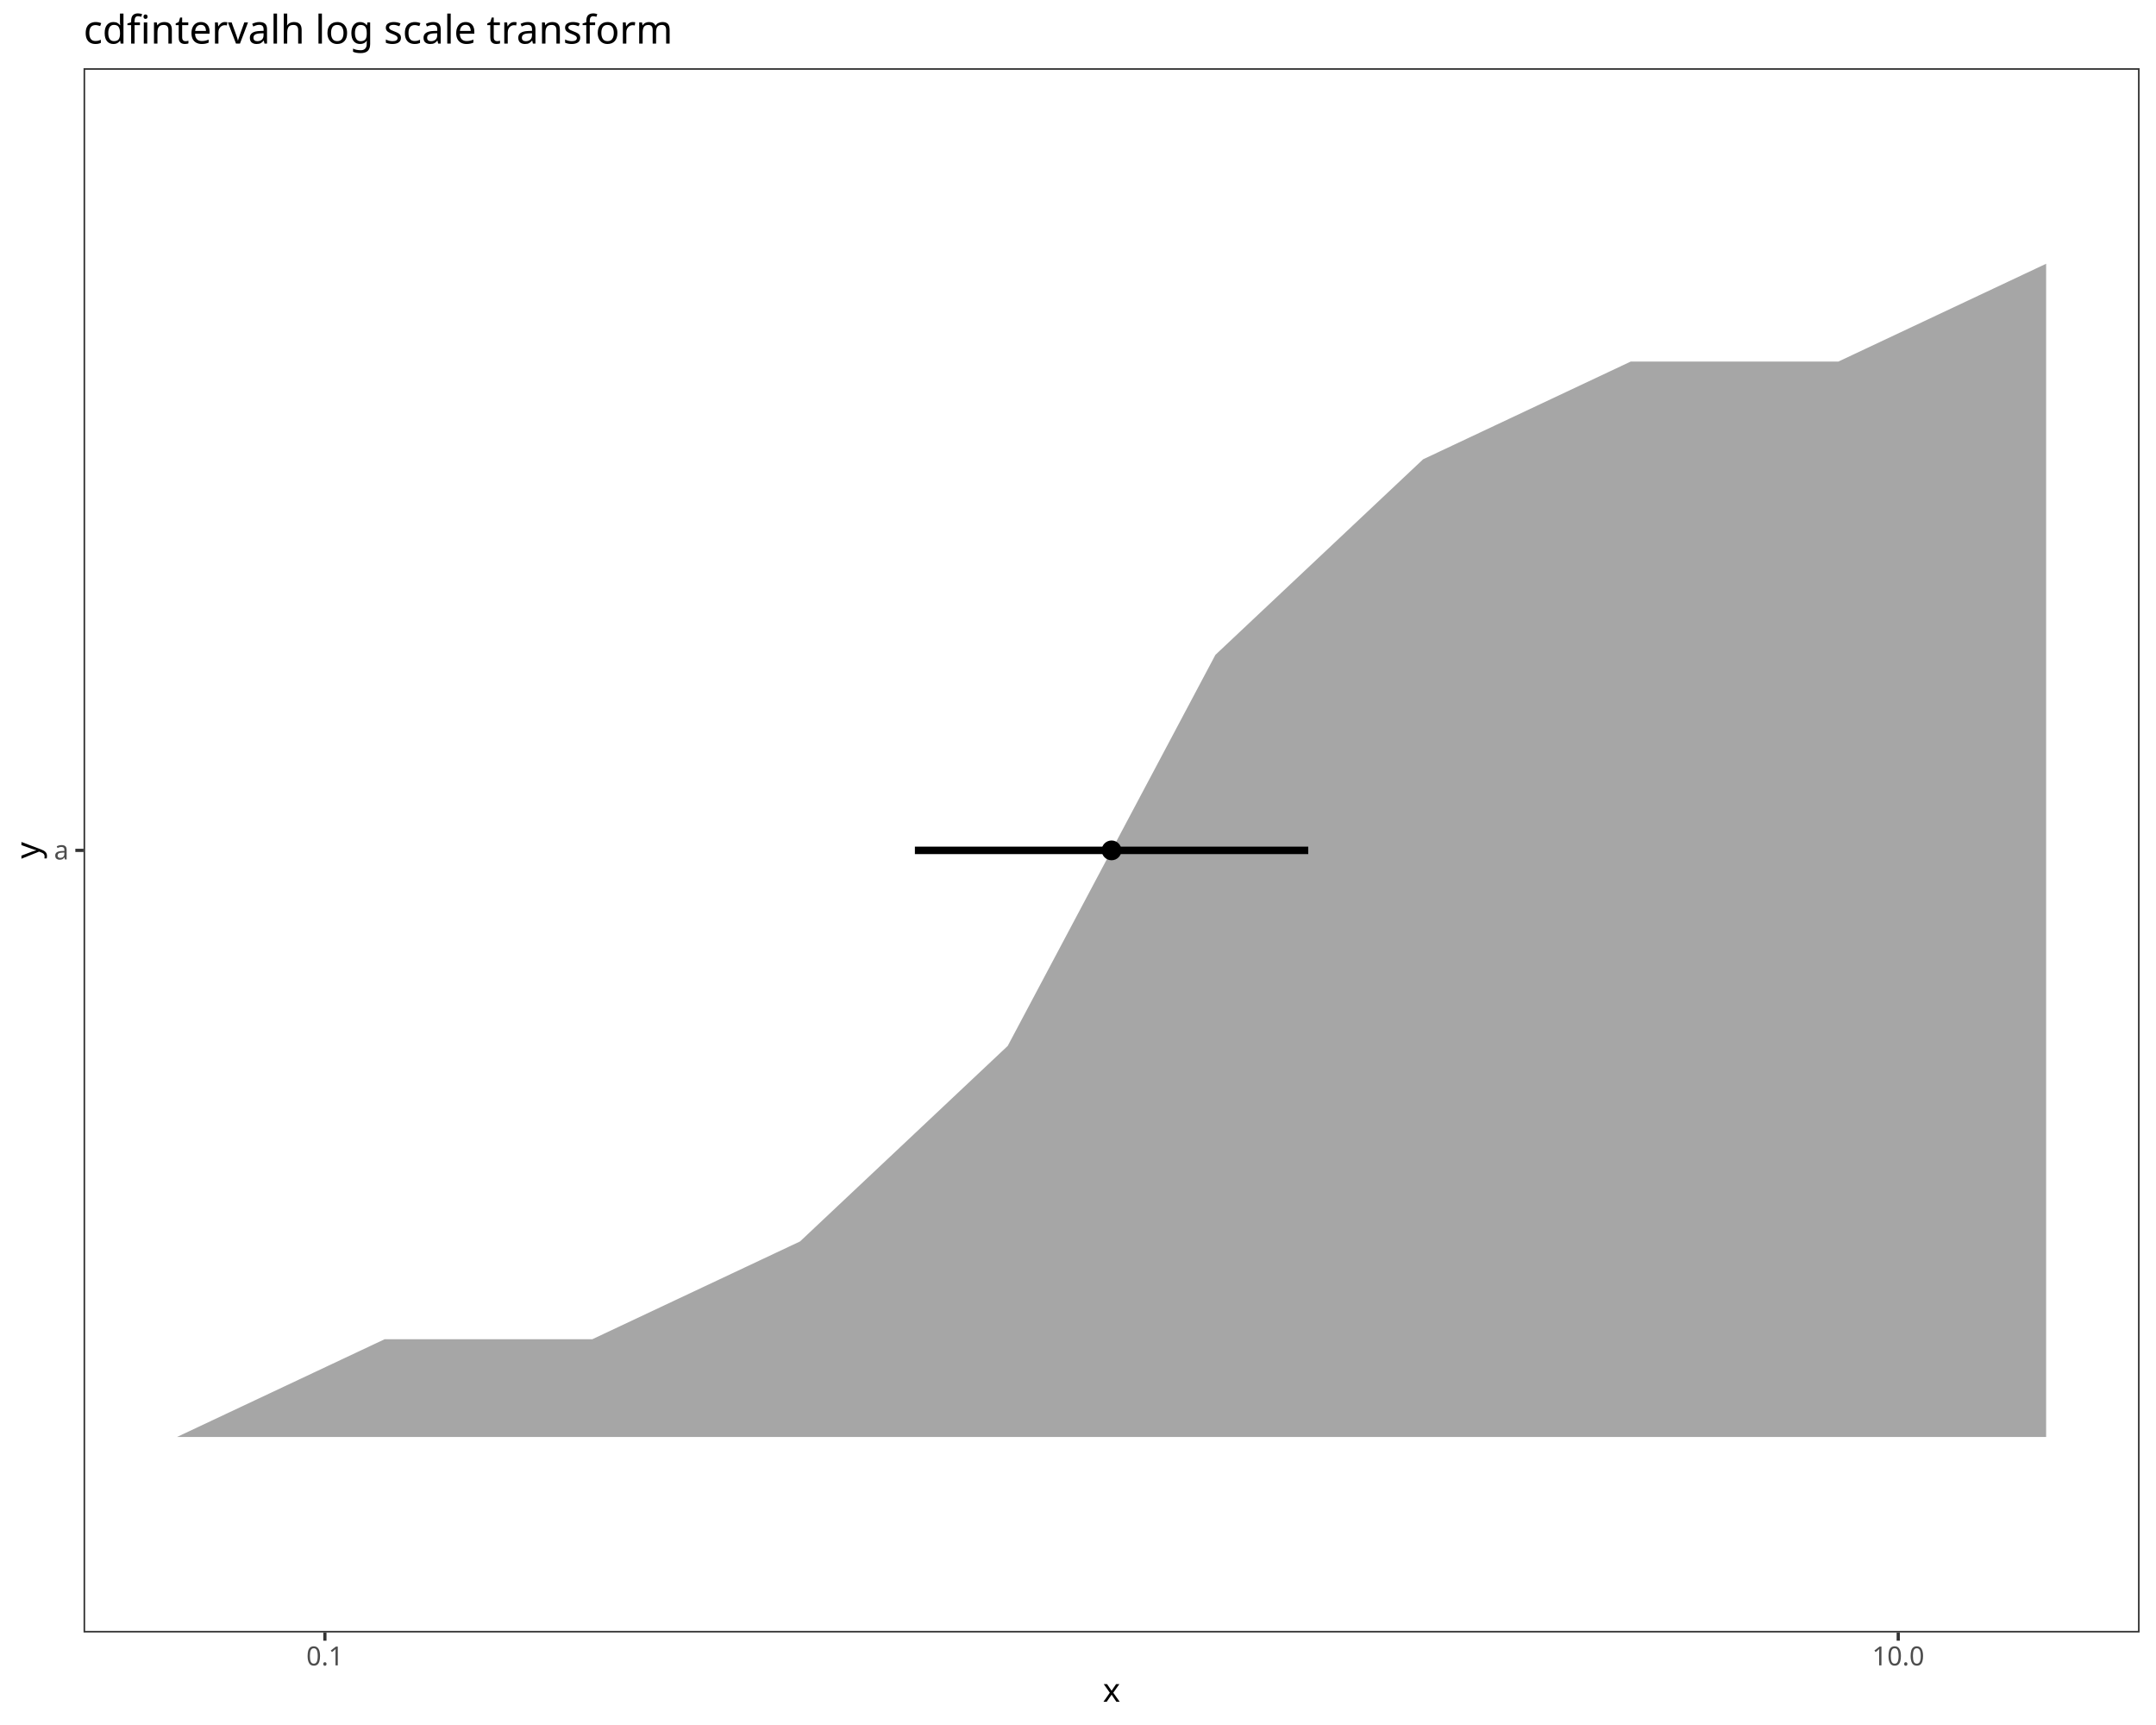
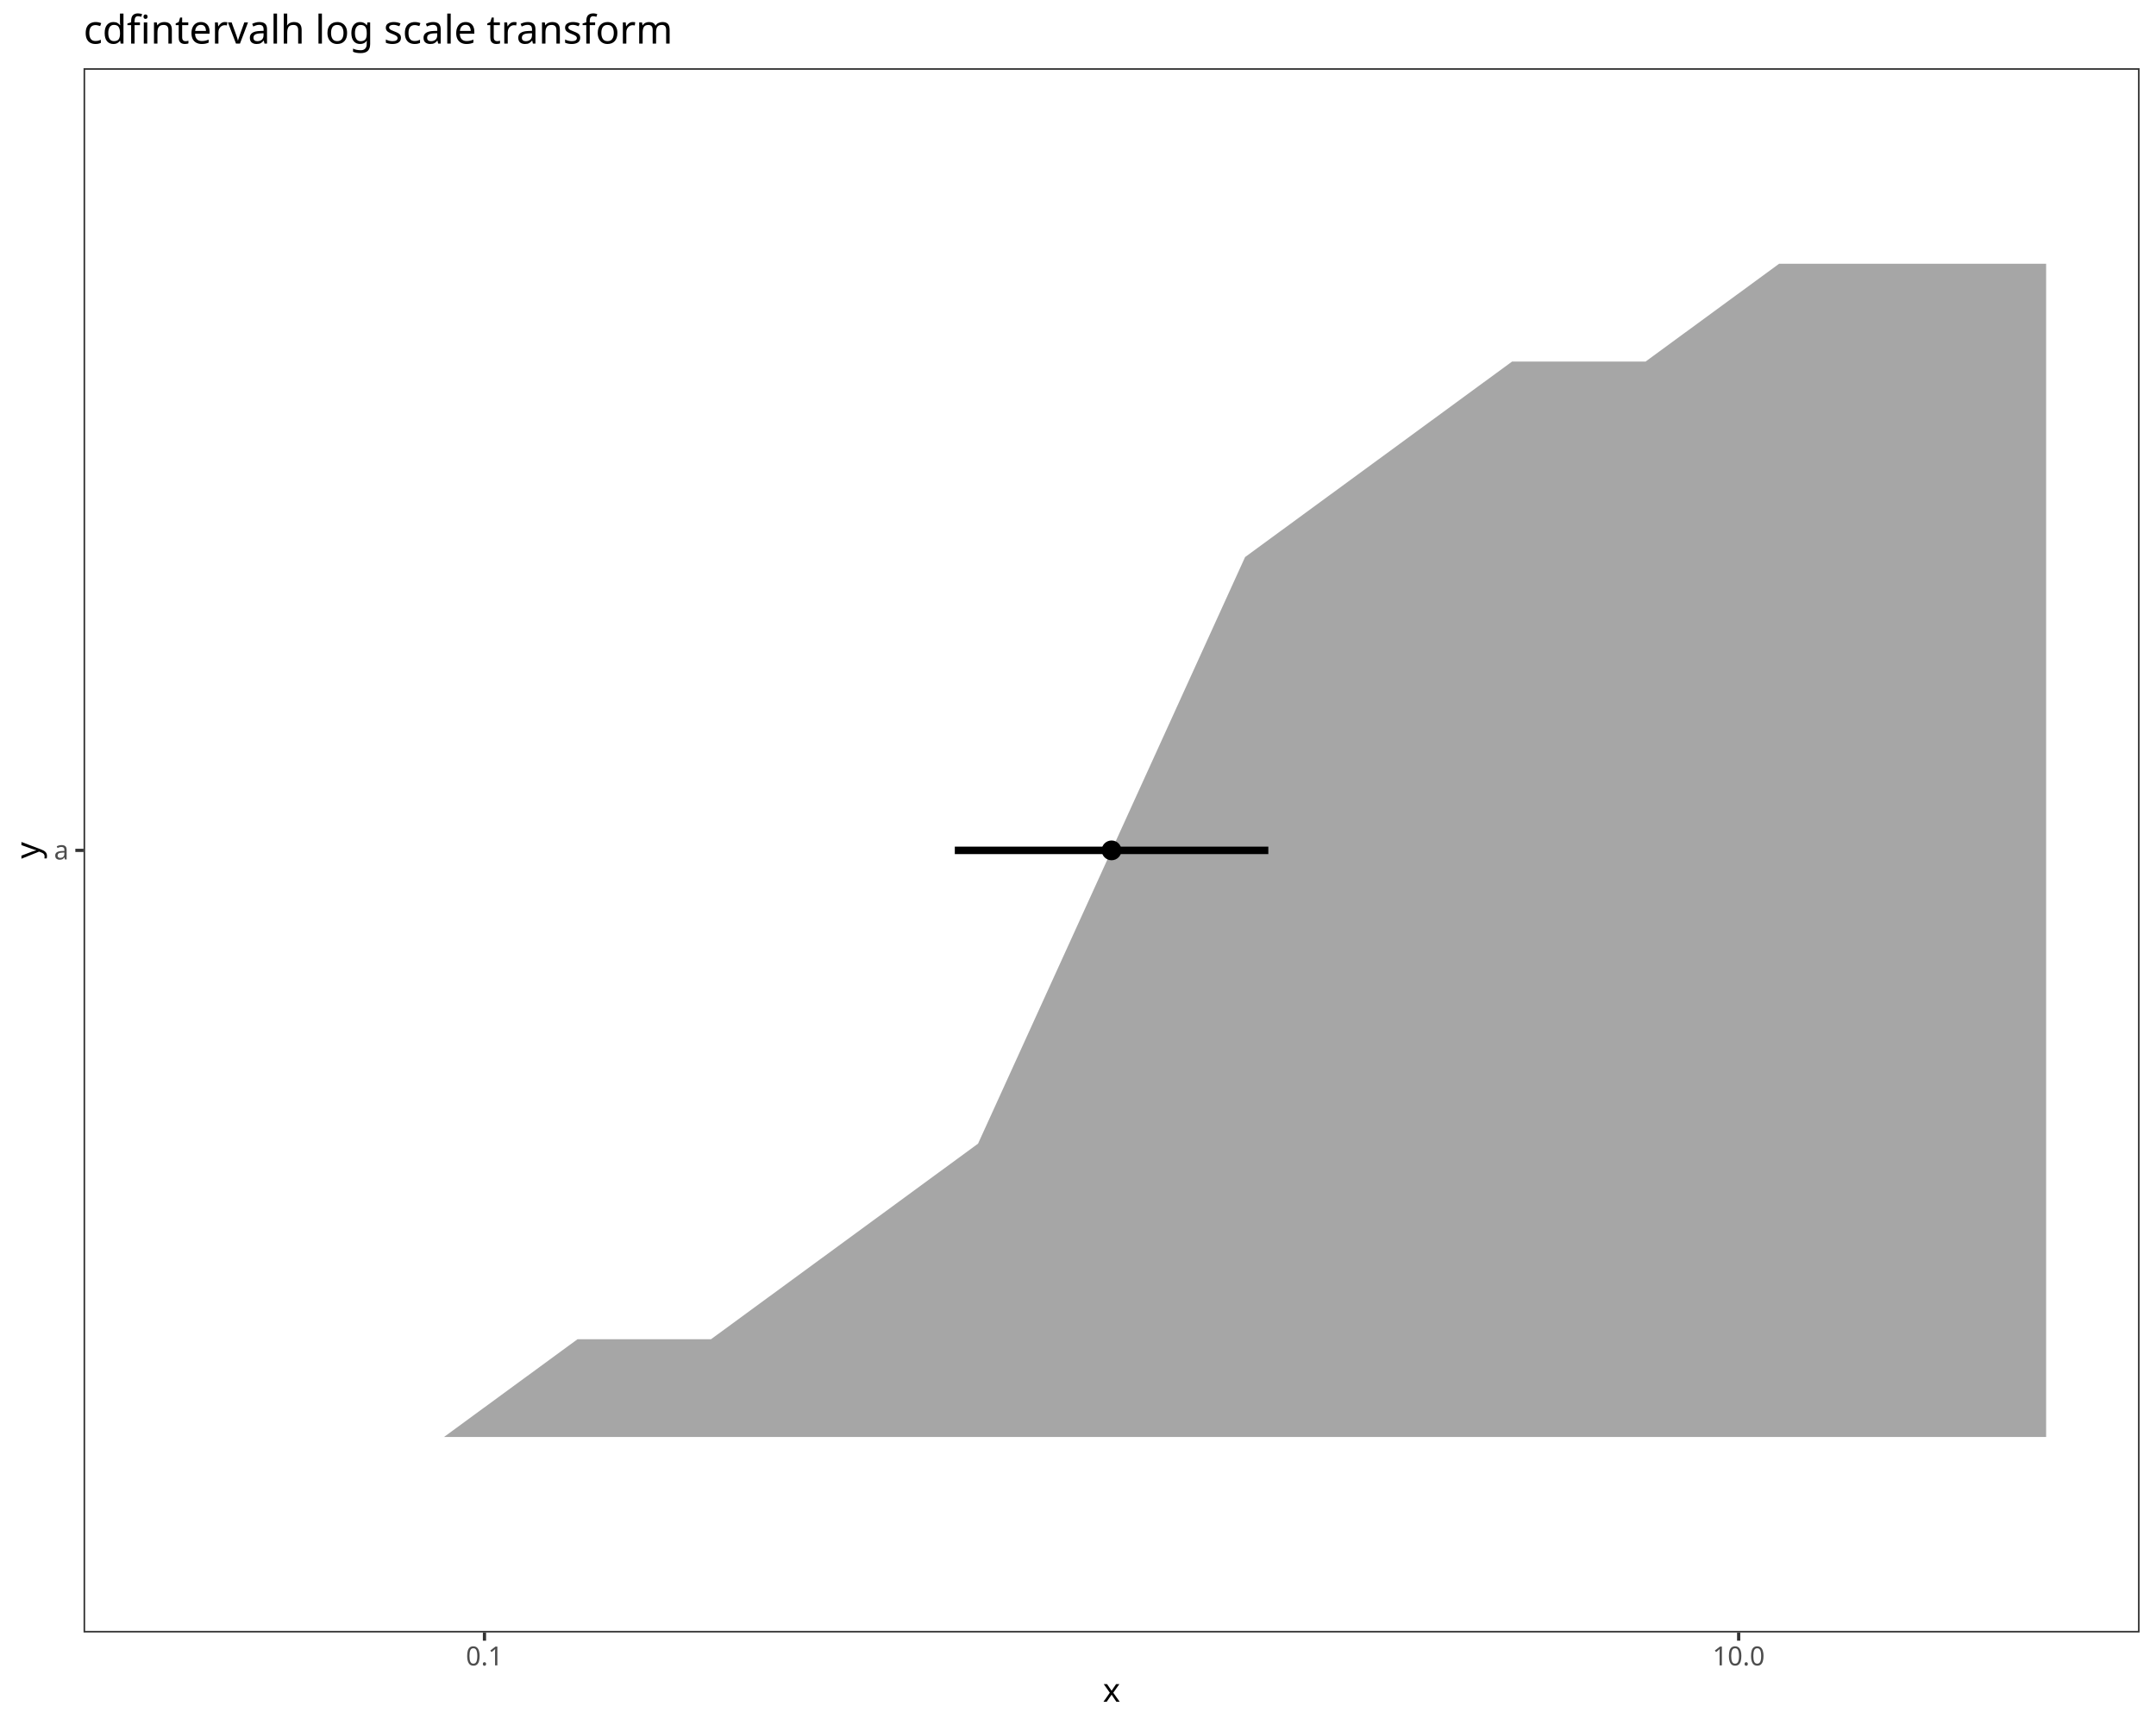
<svg xmlns="http://www.w3.org/2000/svg" class="svglite" data-engine-version="2.0" width="720.00pt" height="576.00pt" viewBox="0 0 720.00 576.00">
  <defs>
    <style type="text/css">
    .svglite line, .svglite polyline, .svglite polygon, .svglite path, .svglite rect, .svglite circle {
      fill: none;
      stroke: #000000;
      stroke-linecap: round;
      stroke-linejoin: round;
      stroke-miterlimit: 10.00;
    }
  </style>
  </defs>
  <rect width="100%" height="100%" style="stroke: none; fill: #FFFFFF;" />
  <defs>
    <clipPath id="cpMC4wMHw3MjAuMDB8MC4wMHw1NzYuMDA=">
      <rect x="0.00" y="0.00" width="720.00" height="576.00" />
    </clipPath>
  </defs>
  <g clip-path="url(#cpMC4wMHw3MjAuMDB8MC4wMHw1NzYuMDA=)">
    <rect x="0.00" y="0.00" width="720.00" height="576.00" style="stroke-width: 1.07; stroke: #FFFFFF; fill: #FFFFFF;" />
  </g>
  <defs>
    <clipPath id="cpMjcuOTB8NzE0LjUyfDIyLjc4fDU0NS4xMQ==">
      <rect x="27.90" y="22.78" width="686.62" height="522.33" />
    </clipPath>
  </defs>
  <g clip-path="url(#cpMjcuOTB8NzE0LjUyfDIyLjc4fDU0NS4xMQ==)">
    <rect x="27.90" y="22.78" width="686.62" height="522.33" style="stroke-width: 1.07; stroke: none; fill: #FFFFFF;" />
-     <polygon points="59.11,479.82 128.46,447.18 197.82,447.18 267.18,414.53 336.53,349.24 405.89,218.66 475.24,153.37 544.60,120.72 613.95,120.72 683.31,88.07 683.31,479.82 613.95,479.82 544.60,479.82 475.24,479.82 405.89,479.82 336.53,479.82 267.18,479.82 197.82,479.82 128.46,479.82 59.11,479.82 " style="stroke-width: 2.13; stroke: none; fill: #A6A6A6;" />
-     <line x1="305.53" y1="283.95" x2="436.89" y2="283.95" style="stroke-width: 2.49; stroke-linecap: butt;" />
+     <polygon points="59.11,479.82 103.69,479.82 148.28,479.82 192.87,447.18 237.45,447.18 282.04,414.53 326.62,381.88 371.21,283.95 415.80,186.01 460.38,153.37 504.97,120.72 549.55,120.72 594.14,88.07 638.72,88.07 683.31,88.07 683.31,479.82 638.72,479.82 594.14,479.82 549.55,479.82 504.97,479.82 460.38,479.82 415.80,479.82 371.21,479.82 326.62,479.82 282.04,479.82 237.45,479.82 192.87,479.82 148.28,479.82 103.69,479.82 59.11,479.82 " style="stroke-width: 2.13; stroke: none; fill: #A6A6A6;" />
+     <line x1="318.86" y1="283.95" x2="423.56" y2="283.95" style="stroke-width: 2.49; stroke-linecap: butt;" />
    <circle cx="371.21" cy="283.95" r="2.77" style="stroke-width: 1.06; fill: #000000;" />
    <rect x="27.90" y="22.78" width="686.62" height="522.33" style="stroke-width: 1.07; stroke: #333333;" />
  </g>
  <g clip-path="url(#cpMC4wMHw3MjAuMDB8MC4wMHw1NzYuMDA=)">
    <text x="22.97" y="286.98" text-anchor="end" style="font-size: 8.80px; fill: #4D4D4D; font-family: sans;" textLength="4.89px" lengthAdjust="spacingAndGlyphs">a</text>
    <polyline points="25.16,283.95 27.90,283.95 " style="stroke-width: 1.07; stroke: #333333; stroke-linecap: butt;" />
-     <polyline points="108.50,547.85 108.50,545.11 " style="stroke-width: 1.07; stroke: #333333; stroke-linecap: butt;" />
-     <polyline points="633.92,547.85 633.92,545.11 " style="stroke-width: 1.07; stroke: #333333; stroke-linecap: butt;" />
-     <text x="108.50" y="556.10" text-anchor="middle" style="font-size: 8.80px; fill: #4D4D4D; font-family: sans;" textLength="12.23px" lengthAdjust="spacingAndGlyphs">0.1</text>
-     <text x="633.92" y="556.10" text-anchor="middle" style="font-size: 8.80px; fill: #4D4D4D; font-family: sans;" textLength="17.13px" lengthAdjust="spacingAndGlyphs">10.0</text>
+     <polyline points="161.79,547.85 161.79,545.11 " style="stroke-width: 1.07; stroke: #333333; stroke-linecap: butt;" />
+     <polyline points="580.63,547.85 580.63,545.11 " style="stroke-width: 1.07; stroke: #333333; stroke-linecap: butt;" />
+     <text x="161.79" y="556.10" text-anchor="middle" style="font-size: 8.80px; fill: #4D4D4D; font-family: sans;" textLength="12.23px" lengthAdjust="spacingAndGlyphs">0.1</text>
+     <text x="580.63" y="556.10" text-anchor="middle" style="font-size: 8.80px; fill: #4D4D4D; font-family: sans;" textLength="17.13px" lengthAdjust="spacingAndGlyphs">10.0</text>
    <text x="371.21" y="568.24" text-anchor="middle" style="font-size: 11.00px; font-family: sans;" textLength="5.50px" lengthAdjust="spacingAndGlyphs">x</text>
    <text transform="translate(13.05,283.95) rotate(-90)" text-anchor="middle" style="font-size: 11.00px; font-family: sans;" textLength="5.50px" lengthAdjust="spacingAndGlyphs">y</text>
    <text x="27.90" y="14.56" style="font-size: 13.20px; font-family: sans;" textLength="182.71px" lengthAdjust="spacingAndGlyphs">cdfintervalh log scale transform</text>
  </g>
</svg>
